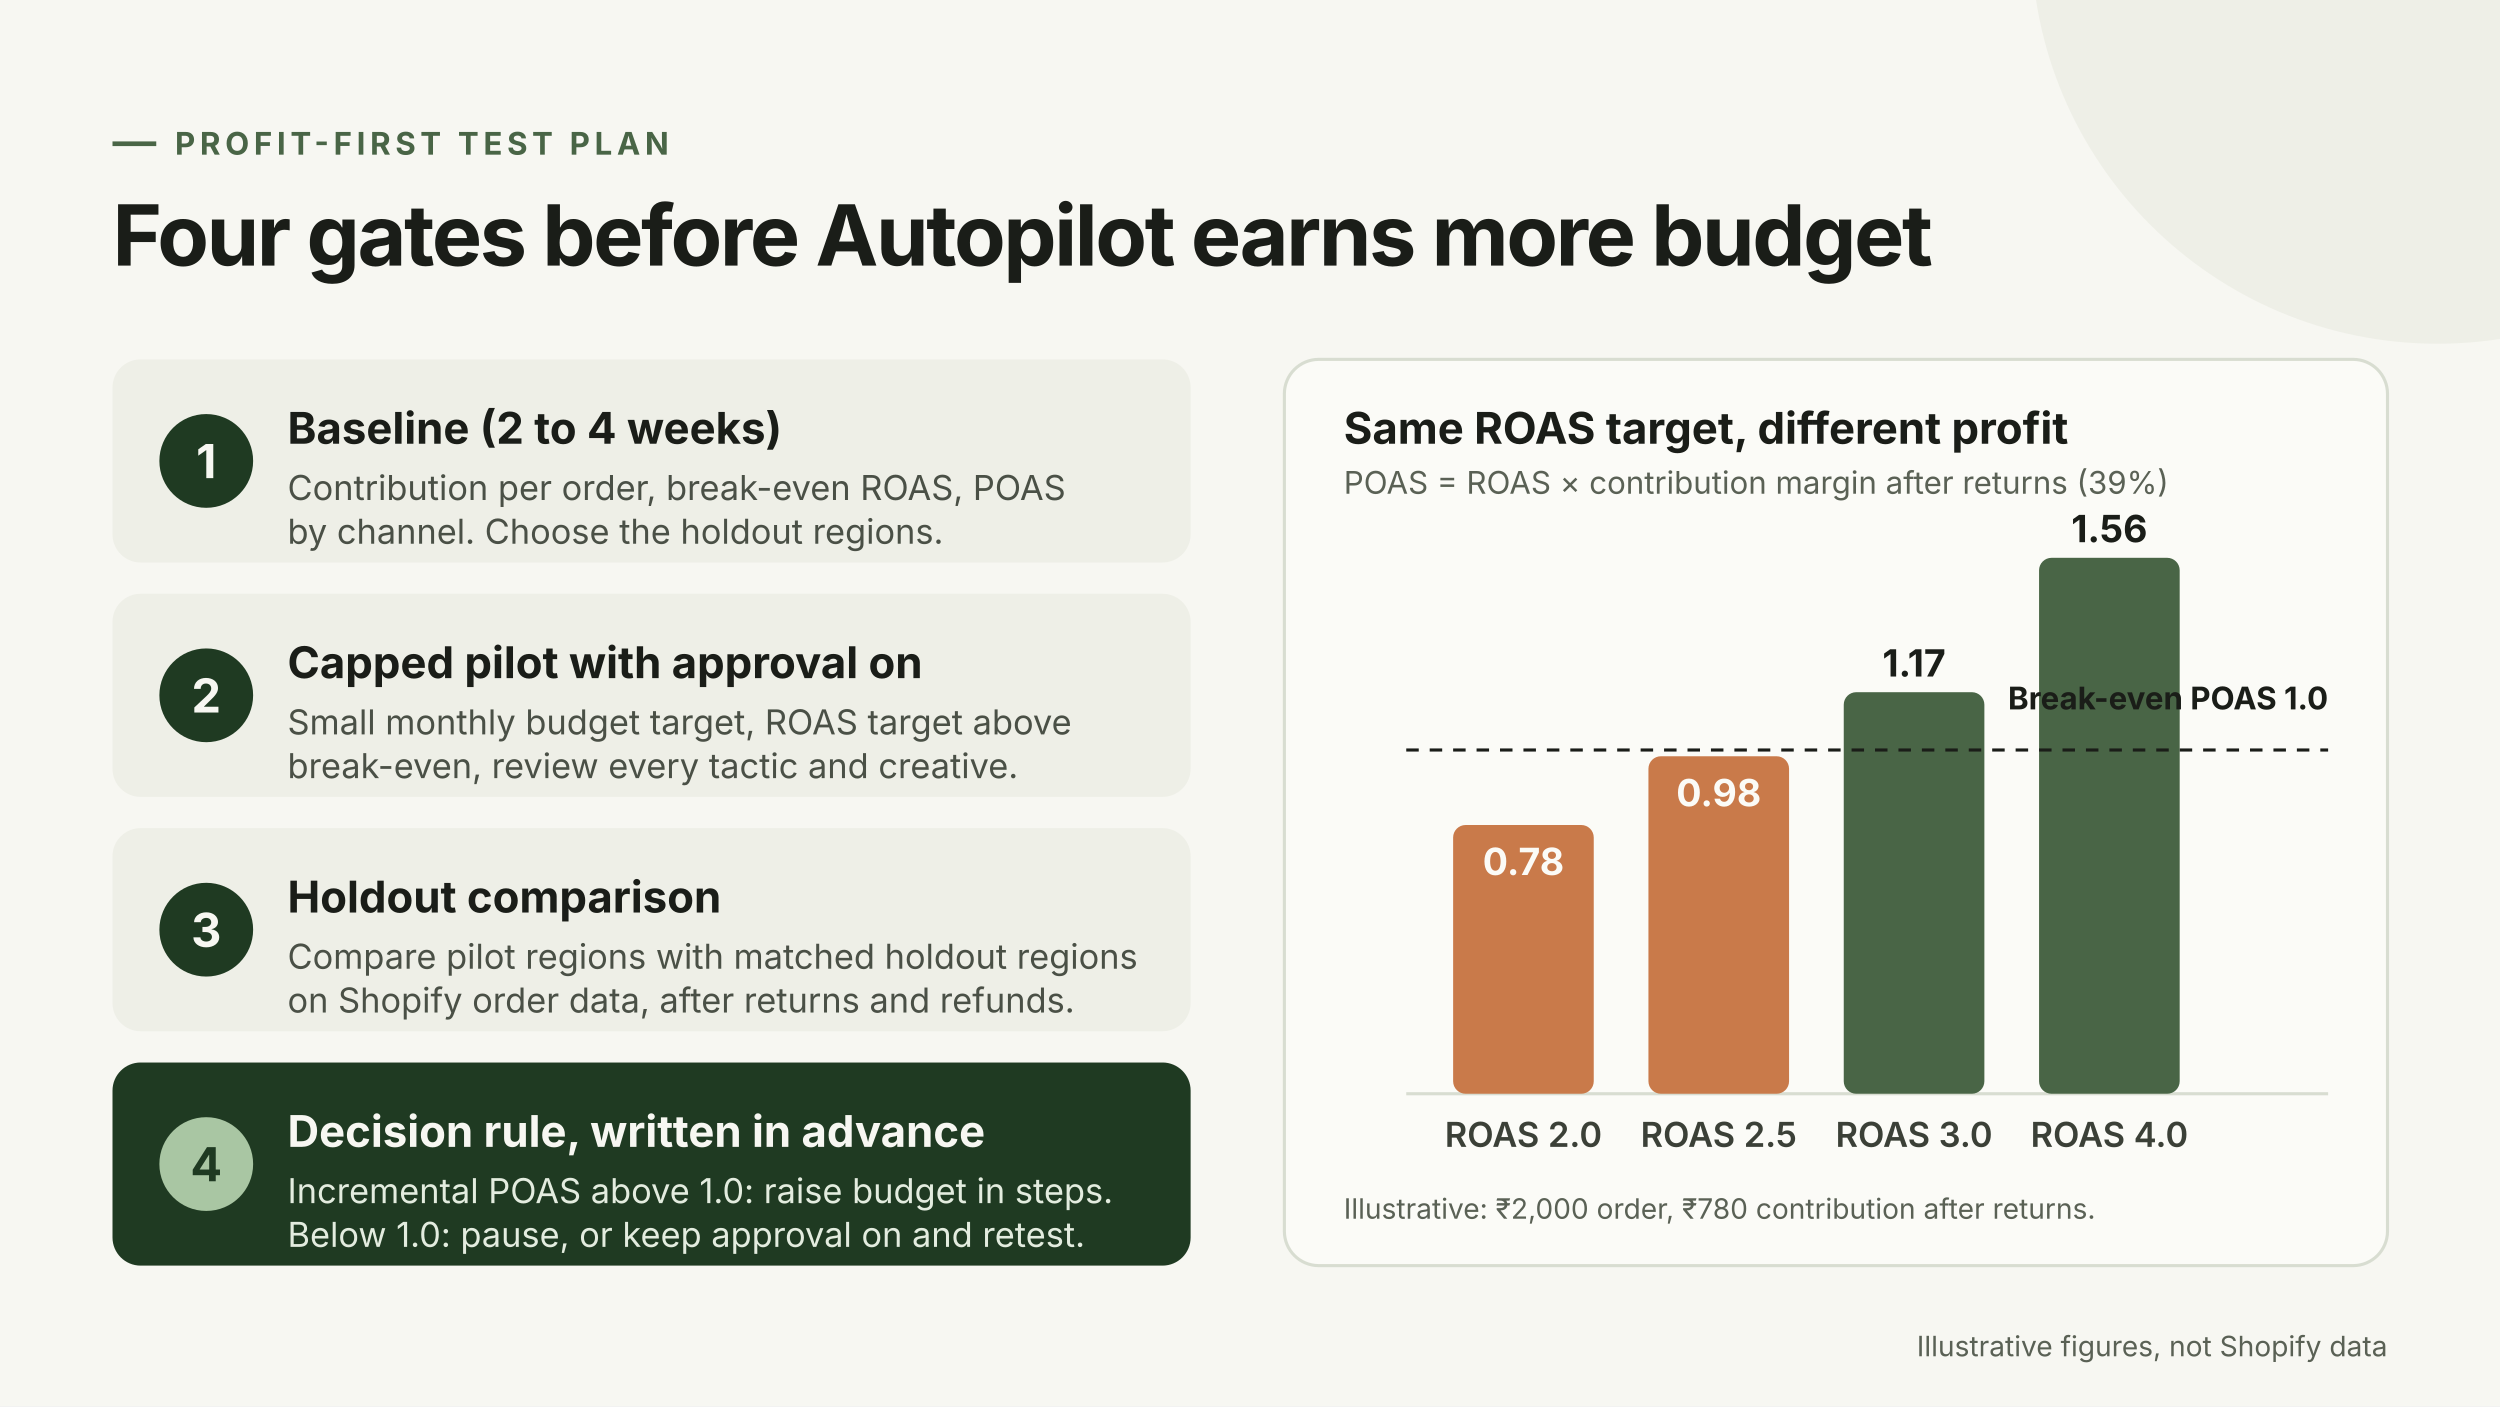
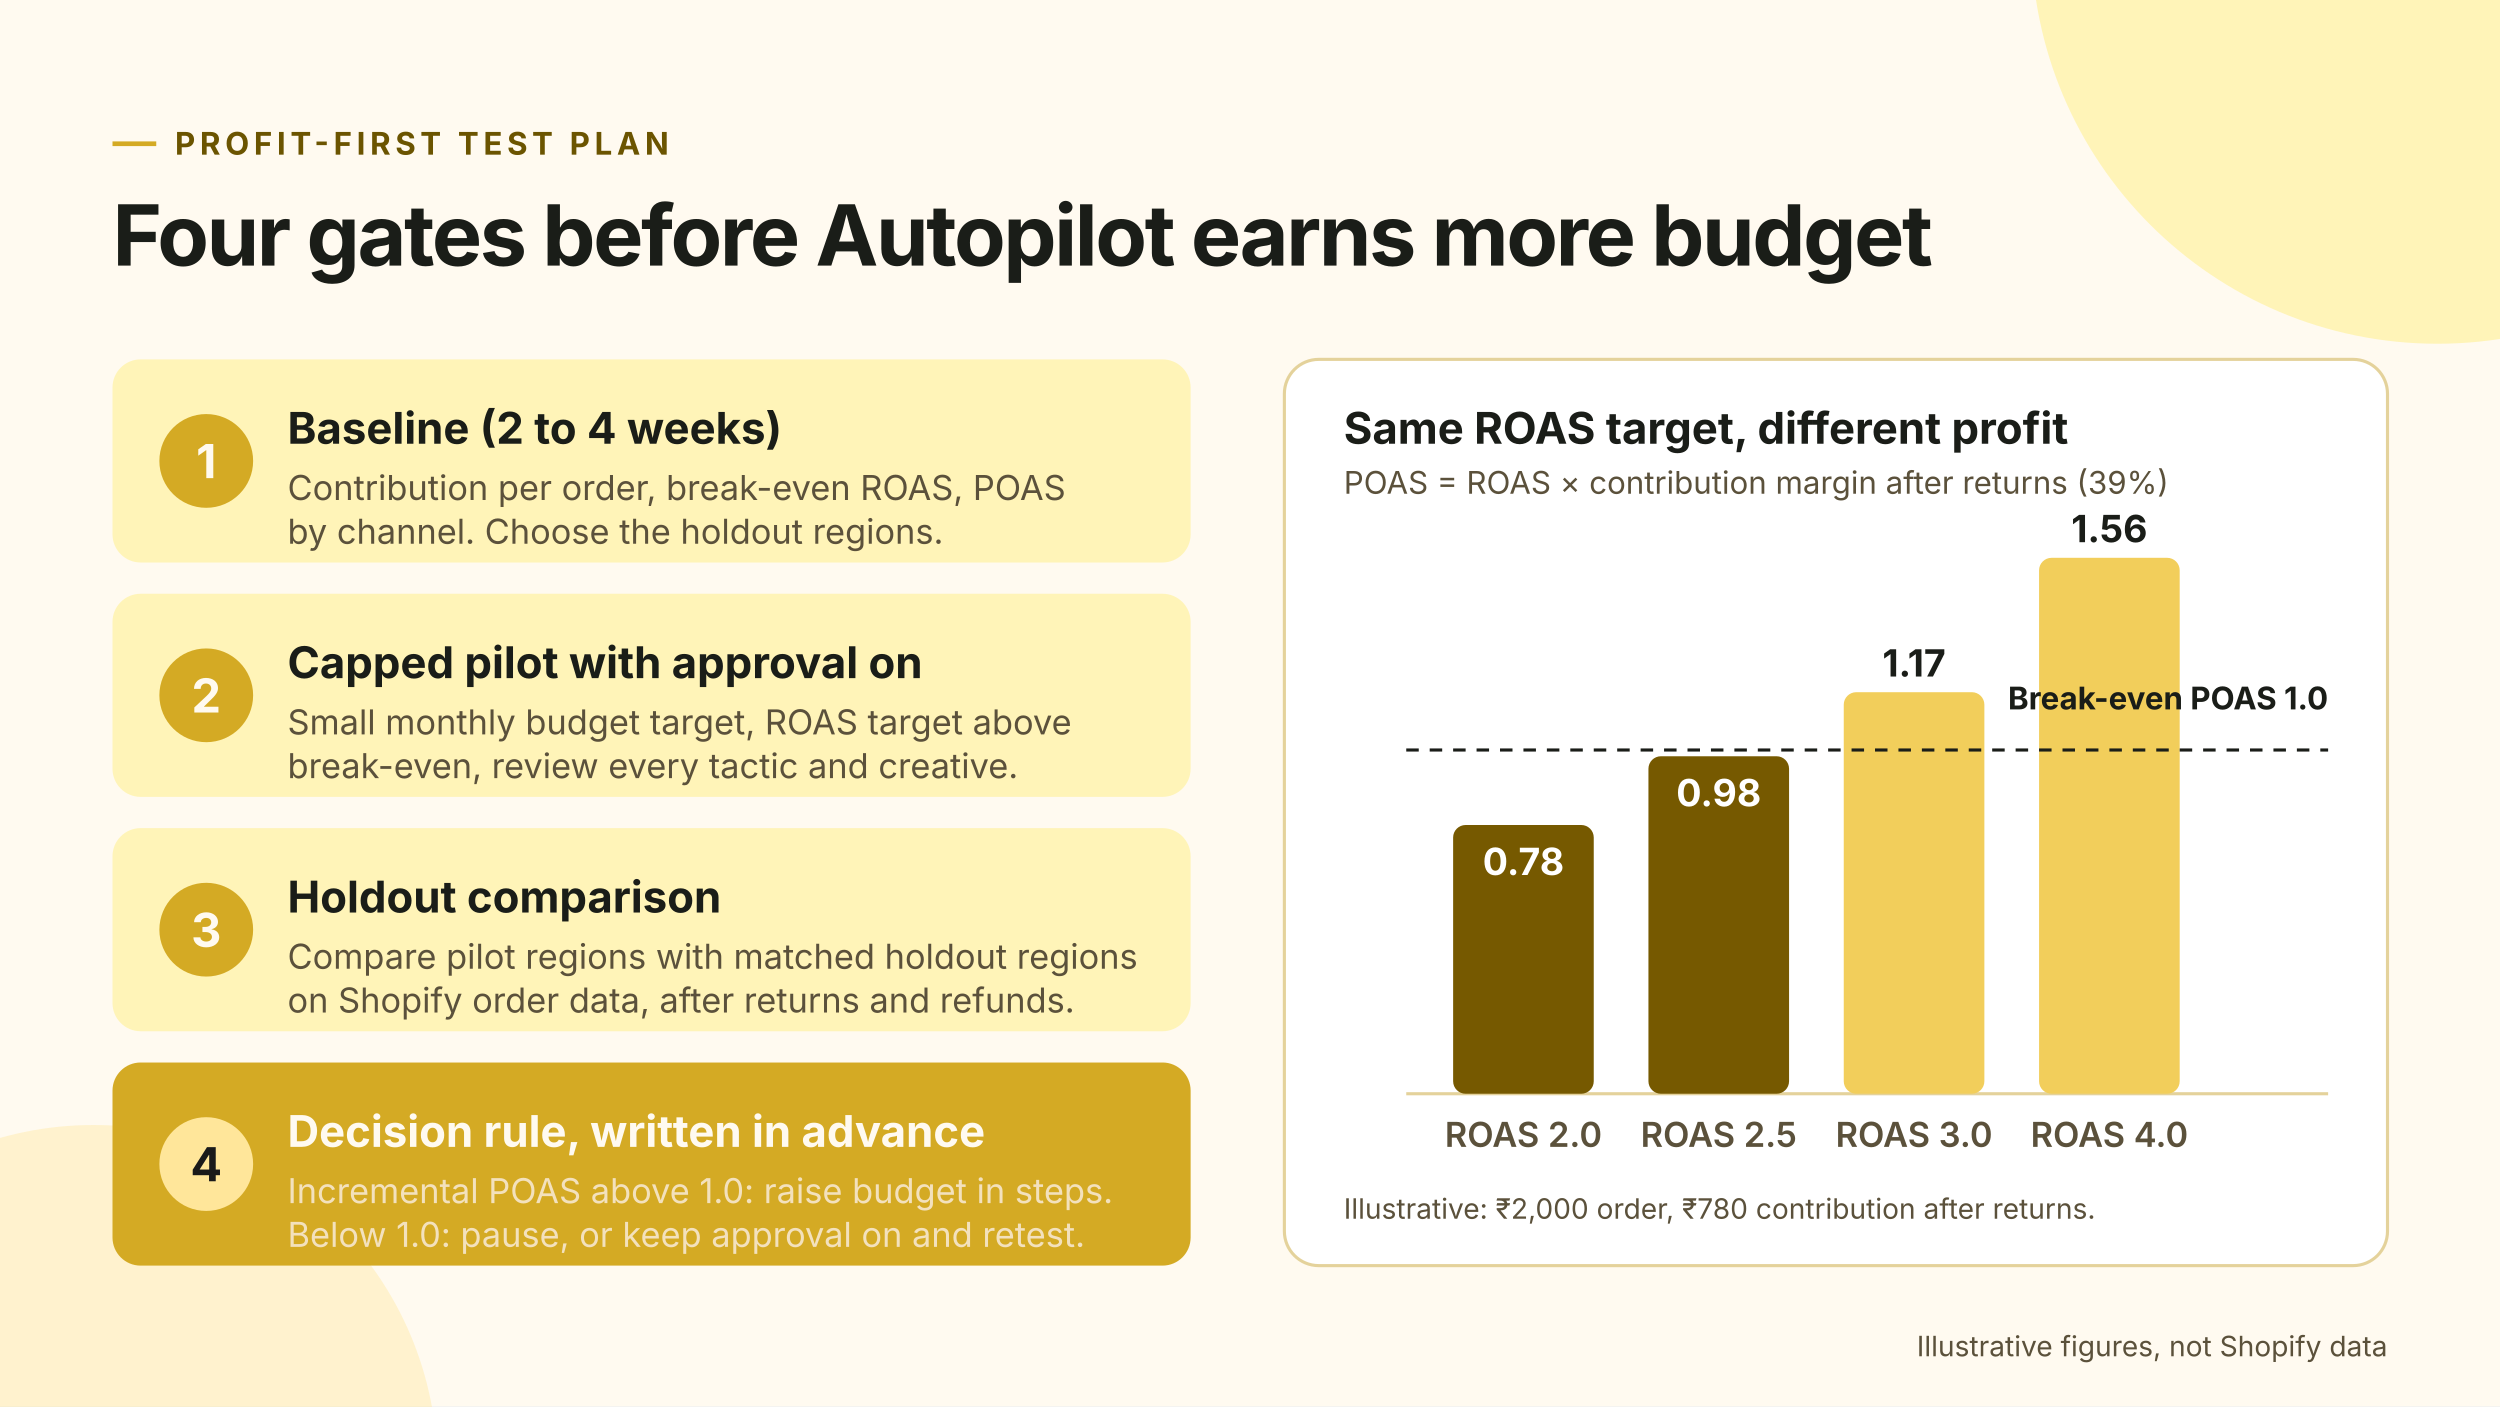
<svg xmlns="http://www.w3.org/2000/svg" viewBox="0 0 1600 900" width="1600" height="900" role="img" aria-labelledby="t d">
+   <style>
+     [fill="#f7f7f2"] { fill: #fffaf0; }
+     [fill="#eeefe7"] { fill: #fff4b8; }
+     [fill="#a9c6a3"] { fill: #ffe69a; }
+     [fill="#e3ecdf"] { fill: #f3e1bd; }
+     [fill="#496546"] { fill: #f2ce5b; }
+     text[fill="#496546"] { fill: #6b5400; }
+     [fill="#1f3a22"] { fill: #d4aa24; }
+     text[fill="#1f3a22"] { fill: #1a1a1a; }
+     [fill="#fbfbf7"] { fill: #ffffff; }
+     [fill="#d8ddd1"] { fill: #f2e3b5; }
+     [fill="#ffffff"] { fill: #1a1a1a; }
+     [fill="#d9773a"] { fill: #765900; }
+     [fill="#4a5046"], [fill="#5a6155"], [fill="#3b4037"] { fill: #5b513b; }
+     [stroke="#496546"] { stroke: #d4aa24; }
+     [stroke="#d8ddd1"] { stroke: #e4d29b; }
+   </style>
  <rect width="1600" height="900" fill="#f7f7f2" />
  <circle cx="1560" cy="-40" r="260" fill="#eeefe7" />
+   <circle cx="60" cy="940" r="220" fill="#a9c6a3" opacity="0.4" />
  <g font-family="Inter, 'Segoe UI', Roboto, Helvetica, Arial, sans-serif">
    <line x1="72" y1="92" x2="100" y2="92" stroke="#496546" stroke-width="3" />
    <text x="112" y="99" font-size="20" font-weight="700" letter-spacing="3" fill="#496546">PROFIT-FIRST TEST PLAN</text>
    <text x="72" y="170" font-size="54" font-weight="700" letter-spacing="-1.5" fill="#1a1d18">Four gates before Autopilot earns more budget</text>
    <rect x="72" y="230" width="690" height="130" rx="18" fill="#eeefe7" />
    <circle cx="132" cy="295" r="30" fill="#1f3a22" />
    <text x="132" y="306" text-anchor="middle" font-size="30" font-weight="700" fill="#f7f7f2">1</text>
    <text x="184" y="284" font-size="28" font-weight="700" fill="#1a1d18">Baseline (2 to 4 weeks)</text>
    <text x="184" y="320" font-size="22" fill="#4a5046">Contribution per order, break-even ROAS, POAS</text>
    <text x="184" y="348" font-size="22" fill="#4a5046">by channel. Choose the holdout regions.</text>
    <rect x="72" y="380" width="690" height="130" rx="18" fill="#eeefe7" />
    <circle cx="132" cy="445" r="30" fill="#1f3a22" />
    <text x="132" y="456" text-anchor="middle" font-size="30" font-weight="700" fill="#f7f7f2">2</text>
    <text x="184" y="434" font-size="28" font-weight="700" fill="#1a1d18">Capped pilot with approval on</text>
    <text x="184" y="470" font-size="22" fill="#4a5046">Small monthly budget target, ROAS target above</text>
    <text x="184" y="498" font-size="22" fill="#4a5046">break-even, review every tactic and creative.</text>
    <rect x="72" y="530" width="690" height="130" rx="18" fill="#eeefe7" />
    <circle cx="132" cy="595" r="30" fill="#1f3a22" />
    <text x="132" y="606" text-anchor="middle" font-size="30" font-weight="700" fill="#f7f7f2">3</text>
    <text x="184" y="584" font-size="28" font-weight="700" fill="#1a1d18">Holdout comparison</text>
    <text x="184" y="620" font-size="22" fill="#4a5046">Compare pilot regions with matched holdout regions</text>
    <text x="184" y="648" font-size="22" fill="#4a5046">on Shopify order data, after returns and refunds.</text>
    <rect x="72" y="680" width="690" height="130" rx="18" fill="#1f3a22" />
    <circle cx="132" cy="745" r="30" fill="#a9c6a3" />
    <text x="132" y="756" text-anchor="middle" font-size="30" font-weight="700" fill="#1f3a22">4</text>
    <text x="184" y="734" font-size="28" font-weight="700" fill="#f7f7f2">Decision rule, written in advance</text>
    <text x="184" y="770" font-size="22" fill="#e3ecdf">Incremental POAS above 1.0: raise budget in steps.</text>
    <text x="184" y="798" font-size="22" fill="#e3ecdf">Below 1.0: pause, or keep approval on and retest.</text>
    <rect x="822" y="230" width="706" height="580" rx="22" fill="#fbfbf7" stroke="#d8ddd1" stroke-width="2" />
    <text x="860" y="284" font-size="28" font-weight="700" fill="#1a1d18">Same ROAS target, different profit</text>
    <text x="860" y="316" font-size="20" fill="#5a6155">POAS = ROAS × contribution margin after returns (39%)</text>
    <line x1="900" y1="700" x2="1490" y2="700" stroke="#d8ddd1" stroke-width="2" />
-     <rect x="930" y="528" width="90" height="172" rx="8" fill="#c97a4a" />
-     <rect x="1055" y="484" width="90" height="216" rx="8" fill="#c97a4a" />
+     <rect x="930" y="528" width="90" height="172" rx="8" fill="#d9773a" />
+     <rect x="1055" y="484" width="90" height="216" rx="8" fill="#d9773a" />
    <rect x="1180" y="443" width="90" height="257" rx="8" fill="#496546" />
    <rect x="1305" y="357" width="90" height="343" rx="8" fill="#496546" />
    <line x1="900" y1="480" x2="1490" y2="480" stroke="#1a1d18" stroke-width="2" stroke-dasharray="8 7" />
    <text x="1490" y="454" text-anchor="end" font-size="20" font-weight="700" fill="#1a1d18">Break-even POAS 1.0</text>
    <g font-size="24" font-weight="700" text-anchor="middle">
      <text x="975" y="560" fill="#fbfbf7">0.78</text>
      <text x="1100" y="516" fill="#fbfbf7">0.98</text>
      <text x="1225" y="433" fill="#1a1d18">1.17</text>
      <text x="1350" y="347" fill="#1a1d18">1.56</text>
    </g>
    <g font-size="22" text-anchor="middle" fill="#3b4037" font-weight="600">
      <text x="975" y="734">ROAS 2.0</text>
      <text x="1100" y="734">ROAS 2.5</text>
      <text x="1225" y="734">ROAS 3.0</text>
      <text x="1350" y="734">ROAS 4.0</text>
    </g>
    <text x="860" y="780" font-size="18" fill="#5a6155">Illustrative: ₹2,000 order, ₹780 contribution after returns.</text>
  </g>
  <text x="1528" y="868" text-anchor="end" font-family="Inter, 'Segoe UI', Roboto, Helvetica, Arial, sans-serif" font-size="18" fill="#5a6155">Illustrative figures, not Shopify data</text>
</svg>
